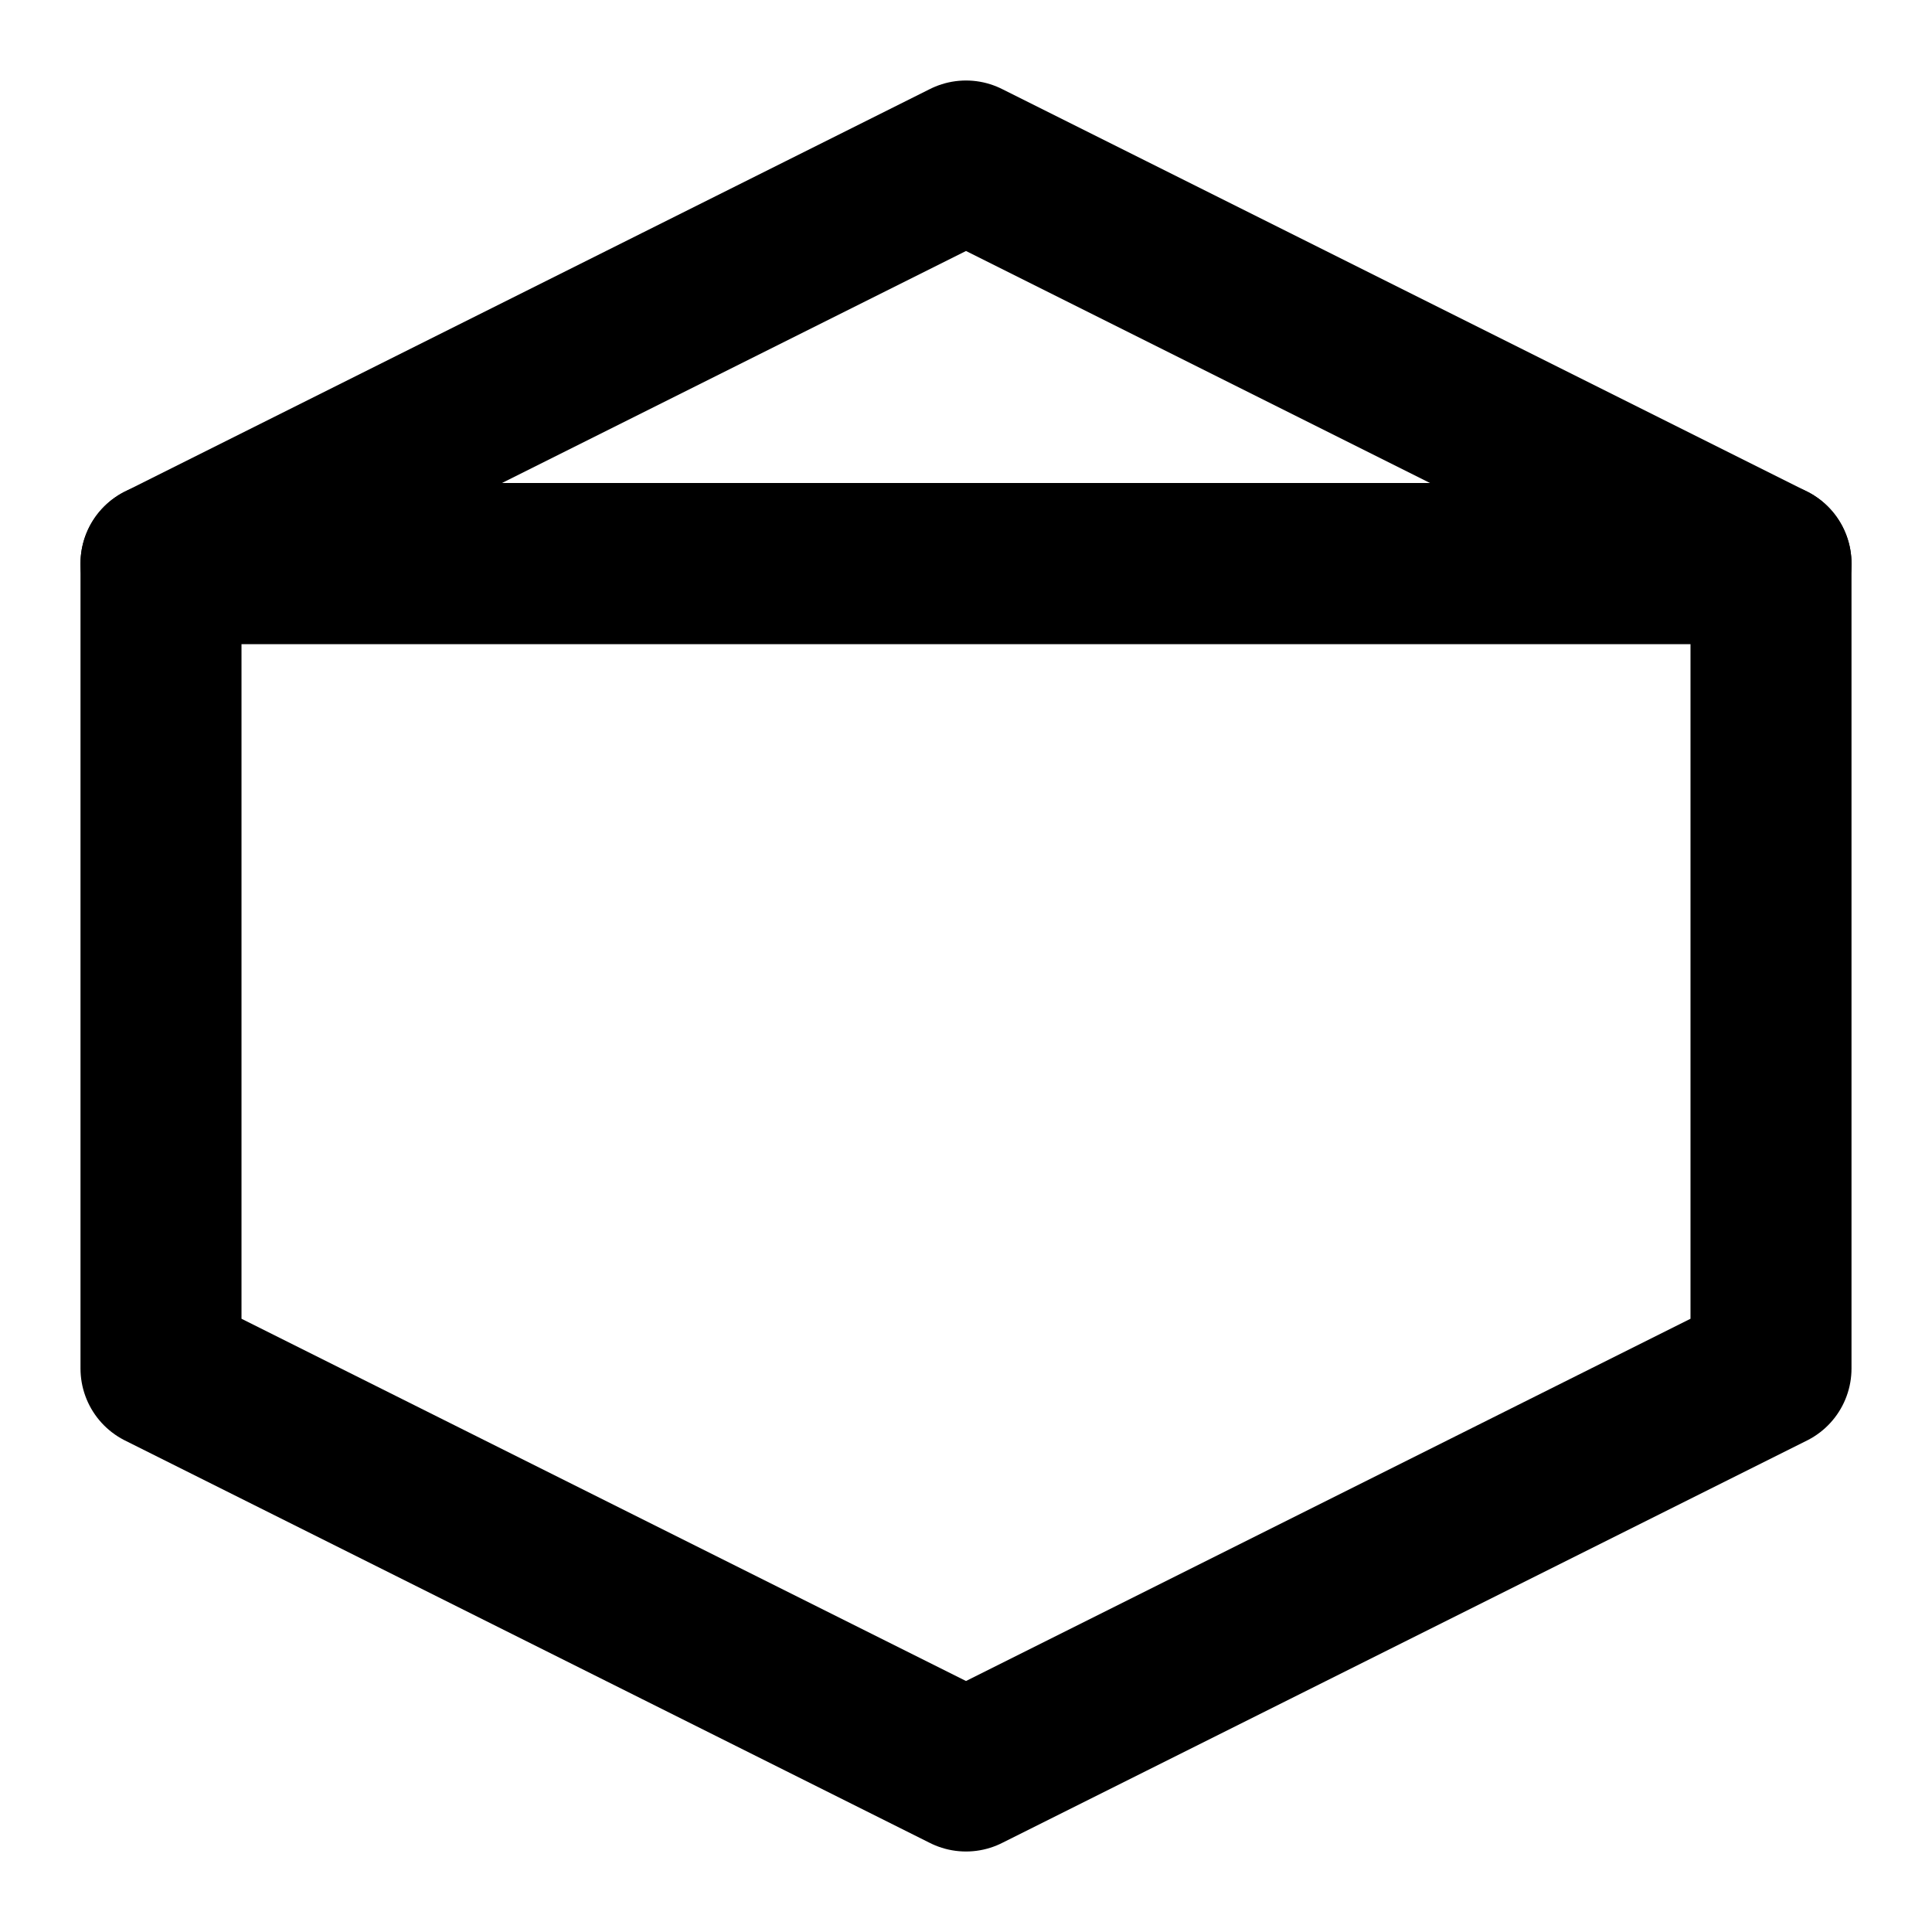
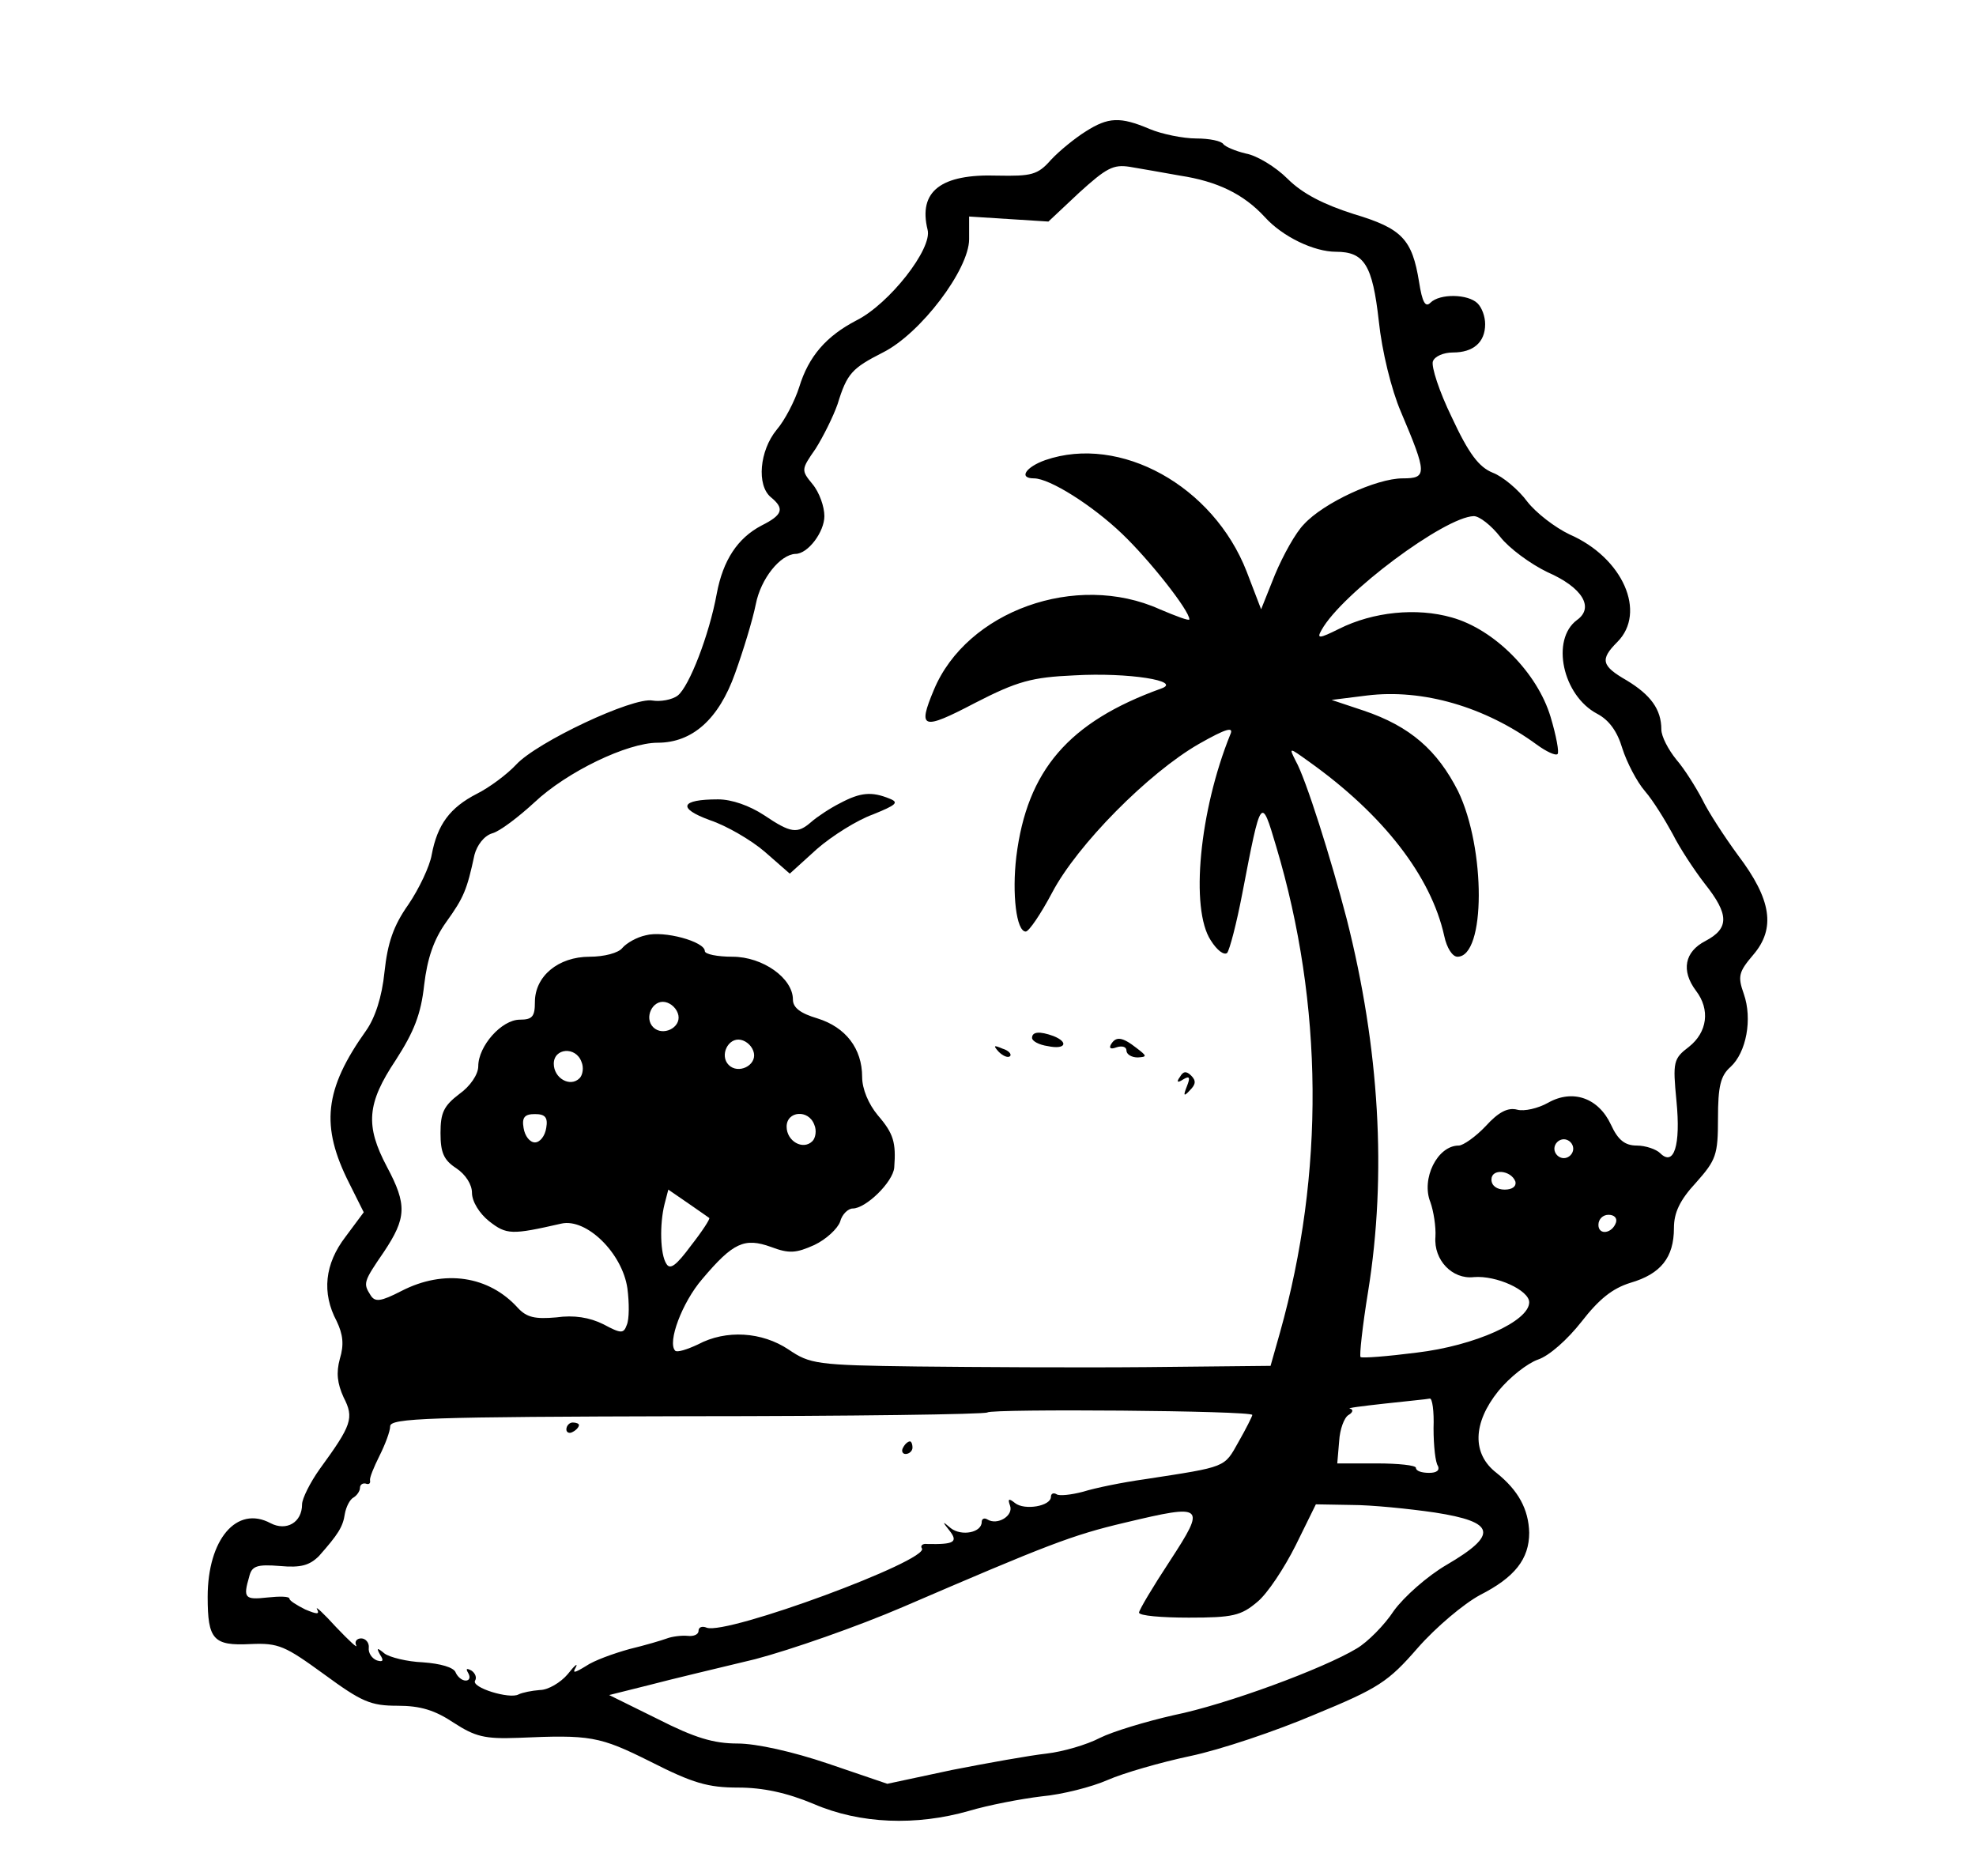
- <svg xmlns="http://www.w3.org/2000/svg" viewBox="0 0 24 24" fill="none" stroke="currentColor" stroke-width="2" stroke-linecap="round" stroke-linejoin="round">
-   <path d="M12 2L2 7h20L12 2z" />
-   <path d="M2 7v10l10 5 10-5V7H2z" />
+ <svg xmlns="http://www.w3.org/2000/svg" version="1.0" width="314pt" height="298pt" viewBox="0 0 314 298" preserveAspectRatio="xMidYMid meet">
+   <g transform="translate(0,298) scale(0.1,-0.1)" fill="#000000" stroke="none">
+     <path d="M1725 2771 c-16 -10 -41 -30 -55 -45 -21 -24 -31 -26 -85 -25 -90 3 -126 -25 -111 -86 8 -30 -61 -118 -113 -144 -48 -25 -76 -57 -91 -106 -7 -22 -23 -53 -36 -68 -27 -33 -32 -88 -9 -107 22 -18 19 -28 -15 -45 -38 -20 -61 -55 -71 -108 -12 -66 -44 -148 -62 -162 -9 -7 -28 -10 -40 -8 -31 6 -184 -66 -217 -102 -14 -15 -42 -36 -62 -46 -43 -22 -63 -49 -72 -97 -3 -18 -20 -54 -37 -79 -24 -34 -33 -61 -38 -107 -4 -40 -15 -73 -29 -93 -67 -94 -73 -152 -27 -243 l23 -46 -29 -39 c-33 -43 -38 -89 -14 -134 10 -21 12 -37 5 -60 -6 -22 -4 -39 6 -61 17 -33 13 -44 -38 -114 -15 -21 -28 -47 -28 -56 0 -29 -25 -43 -50 -30 -54 29 -100 -26 -100 -117 0 -68 9 -78 68 -75 45 2 55 -3 117 -48 60 -44 74 -50 117 -50 36 0 59 -7 89 -27 34 -22 49 -26 102 -24 115 5 129 3 211 -38 67 -34 91 -41 139 -41 39 0 77 -8 120 -26 74 -32 163 -35 247 -11 30 9 82 19 115 23 33 3 80 15 105 26 25 11 84 28 131 38 48 10 137 40 198 66 102 42 117 52 164 106 29 33 73 70 99 84 55 28 78 57 78 99 -1 37 -17 67 -52 95 -39 30 -38 79 3 130 18 22 46 44 63 50 18 6 47 32 69 60 28 36 49 53 78 62 48 14 69 40 69 87 0 24 9 44 35 72 32 36 35 44 35 102 0 51 4 68 20 82 25 23 35 76 21 116 -10 28 -8 35 15 62 36 42 29 88 -24 158 -22 30 -48 70 -57 89 -10 19 -28 48 -41 63 -13 16 -24 37 -24 48 0 32 -17 55 -55 78 -40 23 -43 33 -15 61 47 47 9 134 -76 171 -23 11 -53 34 -67 52 -14 19 -39 40 -55 46 -22 9 -38 30 -65 88 -20 41 -33 81 -30 89 3 8 17 14 32 14 32 0 51 16 51 45 0 12 -5 26 -12 33 -15 15 -60 16 -75 1 -8 -8 -13 1 -18 33 -11 68 -27 85 -104 108 -47 15 -81 32 -105 56 -19 19 -49 37 -66 40 -17 4 -33 11 -36 15 -3 5 -22 9 -43 9 -21 0 -55 7 -74 15 -47 20 -66 19 -102 -4z m150 -70 c59 -9 101 -29 135 -66 28 -31 78 -55 113 -55 45 0 58 -21 68 -110 5 -48 20 -109 35 -144 42 -99 42 -106 3 -106 -42 0 -126 -39 -157 -73 -13 -13 -33 -49 -46 -80 l-22 -55 -23 60 c-53 136 -201 218 -320 177 -31 -11 -43 -29 -18 -29 25 0 93 -43 140 -88 44 -42 107 -122 107 -136 0 -3 -21 5 -47 16 -133 60 -307 -3 -359 -128 -26 -62 -19 -65 65 -21 68 35 91 41 158 44 86 5 173 -9 138 -21 -147 -53 -213 -130 -230 -267 -7 -59 0 -119 15 -119 5 0 24 28 42 62 40 76 153 190 233 236 44 25 56 28 50 15 -49 -121 -64 -277 -31 -327 10 -16 21 -24 26 -20 4 5 15 47 24 94 30 156 30 156 54 75 75 -251 77 -519 6 -772 l-15 -53 -197 -2 c-108 -1 -273 0 -365 1 -160 2 -170 4 -204 27 -42 28 -99 32 -144 8 -17 -8 -33 -13 -36 -10 -13 13 11 77 43 114 49 58 67 66 109 51 29 -11 40 -10 69 3 19 9 37 26 41 37 3 12 13 21 20 21 21 0 64 42 66 65 3 40 -1 54 -26 83 -15 18 -25 42 -25 61 0 45 -26 79 -71 93 -27 8 -39 17 -39 30 0 34 -48 68 -96 68 -24 0 -44 4 -44 9 0 15 -65 33 -94 25 -14 -3 -30 -12 -37 -20 -6 -8 -29 -14 -52 -14 -50 0 -87 -31 -87 -72 0 -23 -4 -28 -24 -28 -29 0 -66 -42 -66 -74 0 -13 -13 -32 -30 -44 -25 -19 -30 -30 -30 -62 0 -31 5 -43 25 -56 15 -10 25 -26 25 -39 0 -14 12 -33 27 -45 28 -22 36 -22 115 -4 40 9 97 -47 105 -103 3 -23 3 -49 -1 -58 -5 -14 -9 -14 -37 1 -22 11 -47 15 -75 11 -34 -3 -47 0 -61 15 -46 51 -117 62 -185 27 -33 -17 -42 -18 -49 -7 -12 19 -12 21 21 69 36 54 37 75 5 135 -35 66 -32 101 14 170 29 45 40 73 45 119 5 42 15 72 35 100 28 39 33 51 45 107 4 15 15 30 28 34 12 3 42 26 67 49 52 49 148 95 196 95 55 0 97 37 123 110 13 36 28 85 33 110 8 41 39 79 63 80 20 0 46 35 46 60 0 15 -8 38 -19 51 -18 22 -18 23 5 56 12 19 28 51 35 71 15 49 23 57 72 82 60 30 137 132 137 180 l0 36 63 -4 63 -4 49 46 c43 39 54 45 80 41 17 -3 53 -9 80 -14z m509 -574 c14 -18 48 -43 75 -56 55 -24 75 -56 47 -76 -42 -31 -23 -120 32 -149 19 -10 32 -28 40 -55 7 -22 23 -53 36 -68 13 -15 32 -46 44 -68 11 -22 34 -57 51 -79 39 -49 39 -71 1 -91 -33 -17 -39 -47 -15 -79 23 -30 18 -66 -11 -89 -25 -19 -26 -24 -20 -86 7 -71 -4 -105 -26 -83 -6 6 -23 12 -37 12 -19 0 -30 9 -41 33 -20 43 -61 57 -100 35 -16 -9 -38 -14 -49 -11 -15 4 -30 -4 -50 -26 -16 -17 -36 -31 -43 -31 -34 0 -60 -53 -45 -90 5 -14 9 -39 8 -55 -3 -37 27 -68 61 -64 36 3 88 -21 88 -40 0 -30 -86 -69 -179 -80 -47 -6 -86 -9 -89 -7 -2 2 3 49 12 104 30 186 18 387 -34 592 -25 96 -65 223 -81 251 -11 22 -11 22 21 -1 118 -84 194 -182 215 -277 4 -19 13 -33 21 -33 45 0 45 172 1 263 -33 65 -76 103 -150 128 l-51 17 56 7 c89 11 188 -18 270 -78 15 -11 30 -18 33 -15 3 2 -2 29 -11 59 -21 70 -89 139 -157 158 -56 16 -125 9 -179 -18 -32 -16 -36 -16 -28 -2 32 58 196 180 242 181 9 0 28 -15 42 -33z m-1306 -760 c4 -20 -25 -34 -40 -19 -15 15 -1 44 19 40 10 -2 19 -11 21 -21z m120 -60 c4 -20 -25 -34 -40 -19 -15 15 -1 44 19 40 10 -2 19 -11 21 -21z m-274 -14 c4 -9 2 -21 -3 -26 -15 -15 -41 0 -41 23 0 25 35 28 44 3z m-56 -105 c-2 -13 -10 -23 -18 -23 -8 0 -16 10 -18 23 -3 17 2 22 18 22 16 0 21 -5 18 -22z m426 5 c4 -9 2 -21 -3 -26 -15 -15 -41 0 -41 23 0 25 35 28 44 3z m1206 -38 c0 -8 -7 -15 -15 -15 -8 0 -15 7 -15 15 0 8 7 15 15 15 8 0 15 -7 15 -15z m-92 -52 c2 -8 -5 -13 -17 -13 -12 0 -21 6 -21 16 0 18 31 15 38 -3z m-1281 -58 c2 -1 -11 -21 -29 -44 -23 -31 -33 -39 -39 -29 -10 15 -11 63 -3 95 l6 23 32 -22 c17 -12 32 -22 33 -23z m1441 -7 c-6 -18 -28 -21 -28 -4 0 9 7 16 16 16 9 0 14 -5 12 -12z m-290 -327 c0 -28 3 -55 7 -60 3 -7 -2 -11 -14 -11 -12 0 -21 3 -21 8 0 4 -28 7 -62 7 l-63 0 3 35 c1 19 8 38 15 42 7 4 8 9 2 10 -5 1 19 4 55 8 36 4 68 7 72 8 4 1 7 -20 6 -47z m-288 21 c0 -2 -10 -22 -22 -43 -23 -41 -18 -39 -148 -59 -36 -5 -80 -14 -99 -20 -19 -5 -38 -7 -42 -4 -5 3 -9 1 -9 -4 0 -15 -42 -22 -57 -10 -10 8 -12 7 -8 -4 6 -16 -20 -32 -36 -22 -5 3 -9 1 -9 -4 0 -17 -32 -23 -49 -10 -14 12 -14 11 -2 -4 14 -18 7 -22 -36 -21 -7 1 -11 -3 -8 -7 12 -19 -310 -138 -342 -126 -7 3 -13 1 -13 -5 0 -6 -8 -9 -17 -8 -10 1 -25 -1 -33 -4 -8 -3 -35 -11 -60 -17 -25 -7 -56 -18 -69 -27 -18 -11 -22 -12 -16 -2 4 8 -2 3 -13 -11 -11 -13 -31 -25 -44 -25 -13 -1 -28 -4 -34 -7 -14 -8 -76 11 -69 22 3 5 0 12 -6 16 -8 4 -9 3 -5 -4 4 -7 2 -12 -4 -12 -6 0 -13 6 -16 13 -3 8 -24 14 -52 16 -25 1 -53 8 -61 14 -12 10 -13 9 -7 -2 6 -9 5 -12 -5 -9 -8 3 -14 12 -13 20 1 8 -5 15 -12 15 -7 0 -11 -5 -8 -11 3 -6 -11 7 -32 29 -20 22 -34 35 -30 28 4 -8 0 -8 -19 0 -14 7 -25 14 -25 17 0 4 -16 4 -35 2 -36 -4 -39 -1 -29 33 4 17 12 20 49 17 33 -3 47 1 62 16 30 34 38 46 41 67 2 11 8 23 14 26 5 3 10 10 10 15 0 5 4 8 9 7 5 -2 8 0 7 5 -1 4 6 21 15 39 9 18 17 39 17 47 0 13 61 15 472 16 259 0 474 3 477 6 7 6 421 3 421 -4z m290 -155 c97 -15 101 -35 19 -83 -31 -18 -68 -51 -84 -73 -15 -23 -42 -50 -59 -60 -53 -32 -207 -89 -291 -106 -44 -10 -97 -26 -117 -36 -21 -11 -59 -22 -85 -25 -27 -3 -94 -15 -150 -26 l-103 -22 -94 32 c-56 19 -114 32 -144 32 -38 0 -68 9 -127 39 l-77 38 64 16 c34 9 110 27 168 41 57 15 163 52 235 83 230 99 268 114 353 134 126 30 129 28 71 -61 -27 -41 -49 -78 -49 -82 0 -5 36 -8 79 -8 70 0 83 3 109 25 16 13 43 54 61 90 l32 65 57 -1 c31 0 91 -6 132 -12z" />
+     <path d="M1335 1704 c-16 -8 -37 -22 -46 -30 -22 -19 -32 -18 -75 11 -23 15 -51 25 -73 25 -60 0 -65 -14 -13 -33 27 -9 66 -32 87 -50 l40 -35 43 39 c24 21 64 46 89 55 37 15 42 19 27 25 -29 12 -47 10 -79 -7z" />
+     <path d="M1640 1331 c0 -5 11 -11 25 -13 28 -6 34 6 9 16 -22 8 -34 7 -34 -3z" />
+     <path d="M1765 1320 c-3 -6 1 -7 9 -4 9 3 16 1 16 -5 0 -6 8 -11 18 -11 15 1 15 2 -2 15 -23 18 -33 19 -41 5z" />
+     <path d="M1587 1309 c7 -7 15 -10 18 -7 3 3 -2 9 -12 12 -14 6 -15 5 -6 -5z" />
+     <path d="M1875 1269 c-6 -8 -4 -10 5 -4 10 6 12 4 6 -11 -6 -15 -5 -17 5 -6 9 9 10 15 2 23 -8 8 -13 7 -18 -2z" />
+     <path d="M900 709 c0 -5 5 -7 10 -4 6 3 10 8 10 11 0 2 -4 4 -10 4 -5 0 -10 -5 -10 -11z" />
+     <path d="M1435 680 c-3 -5 -1 -10 4 -10 6 0 11 5 11 10 0 6 -2 10 -4 10 -3 0 -8 -4 -11 -10z" />
+   </g>
</svg>
